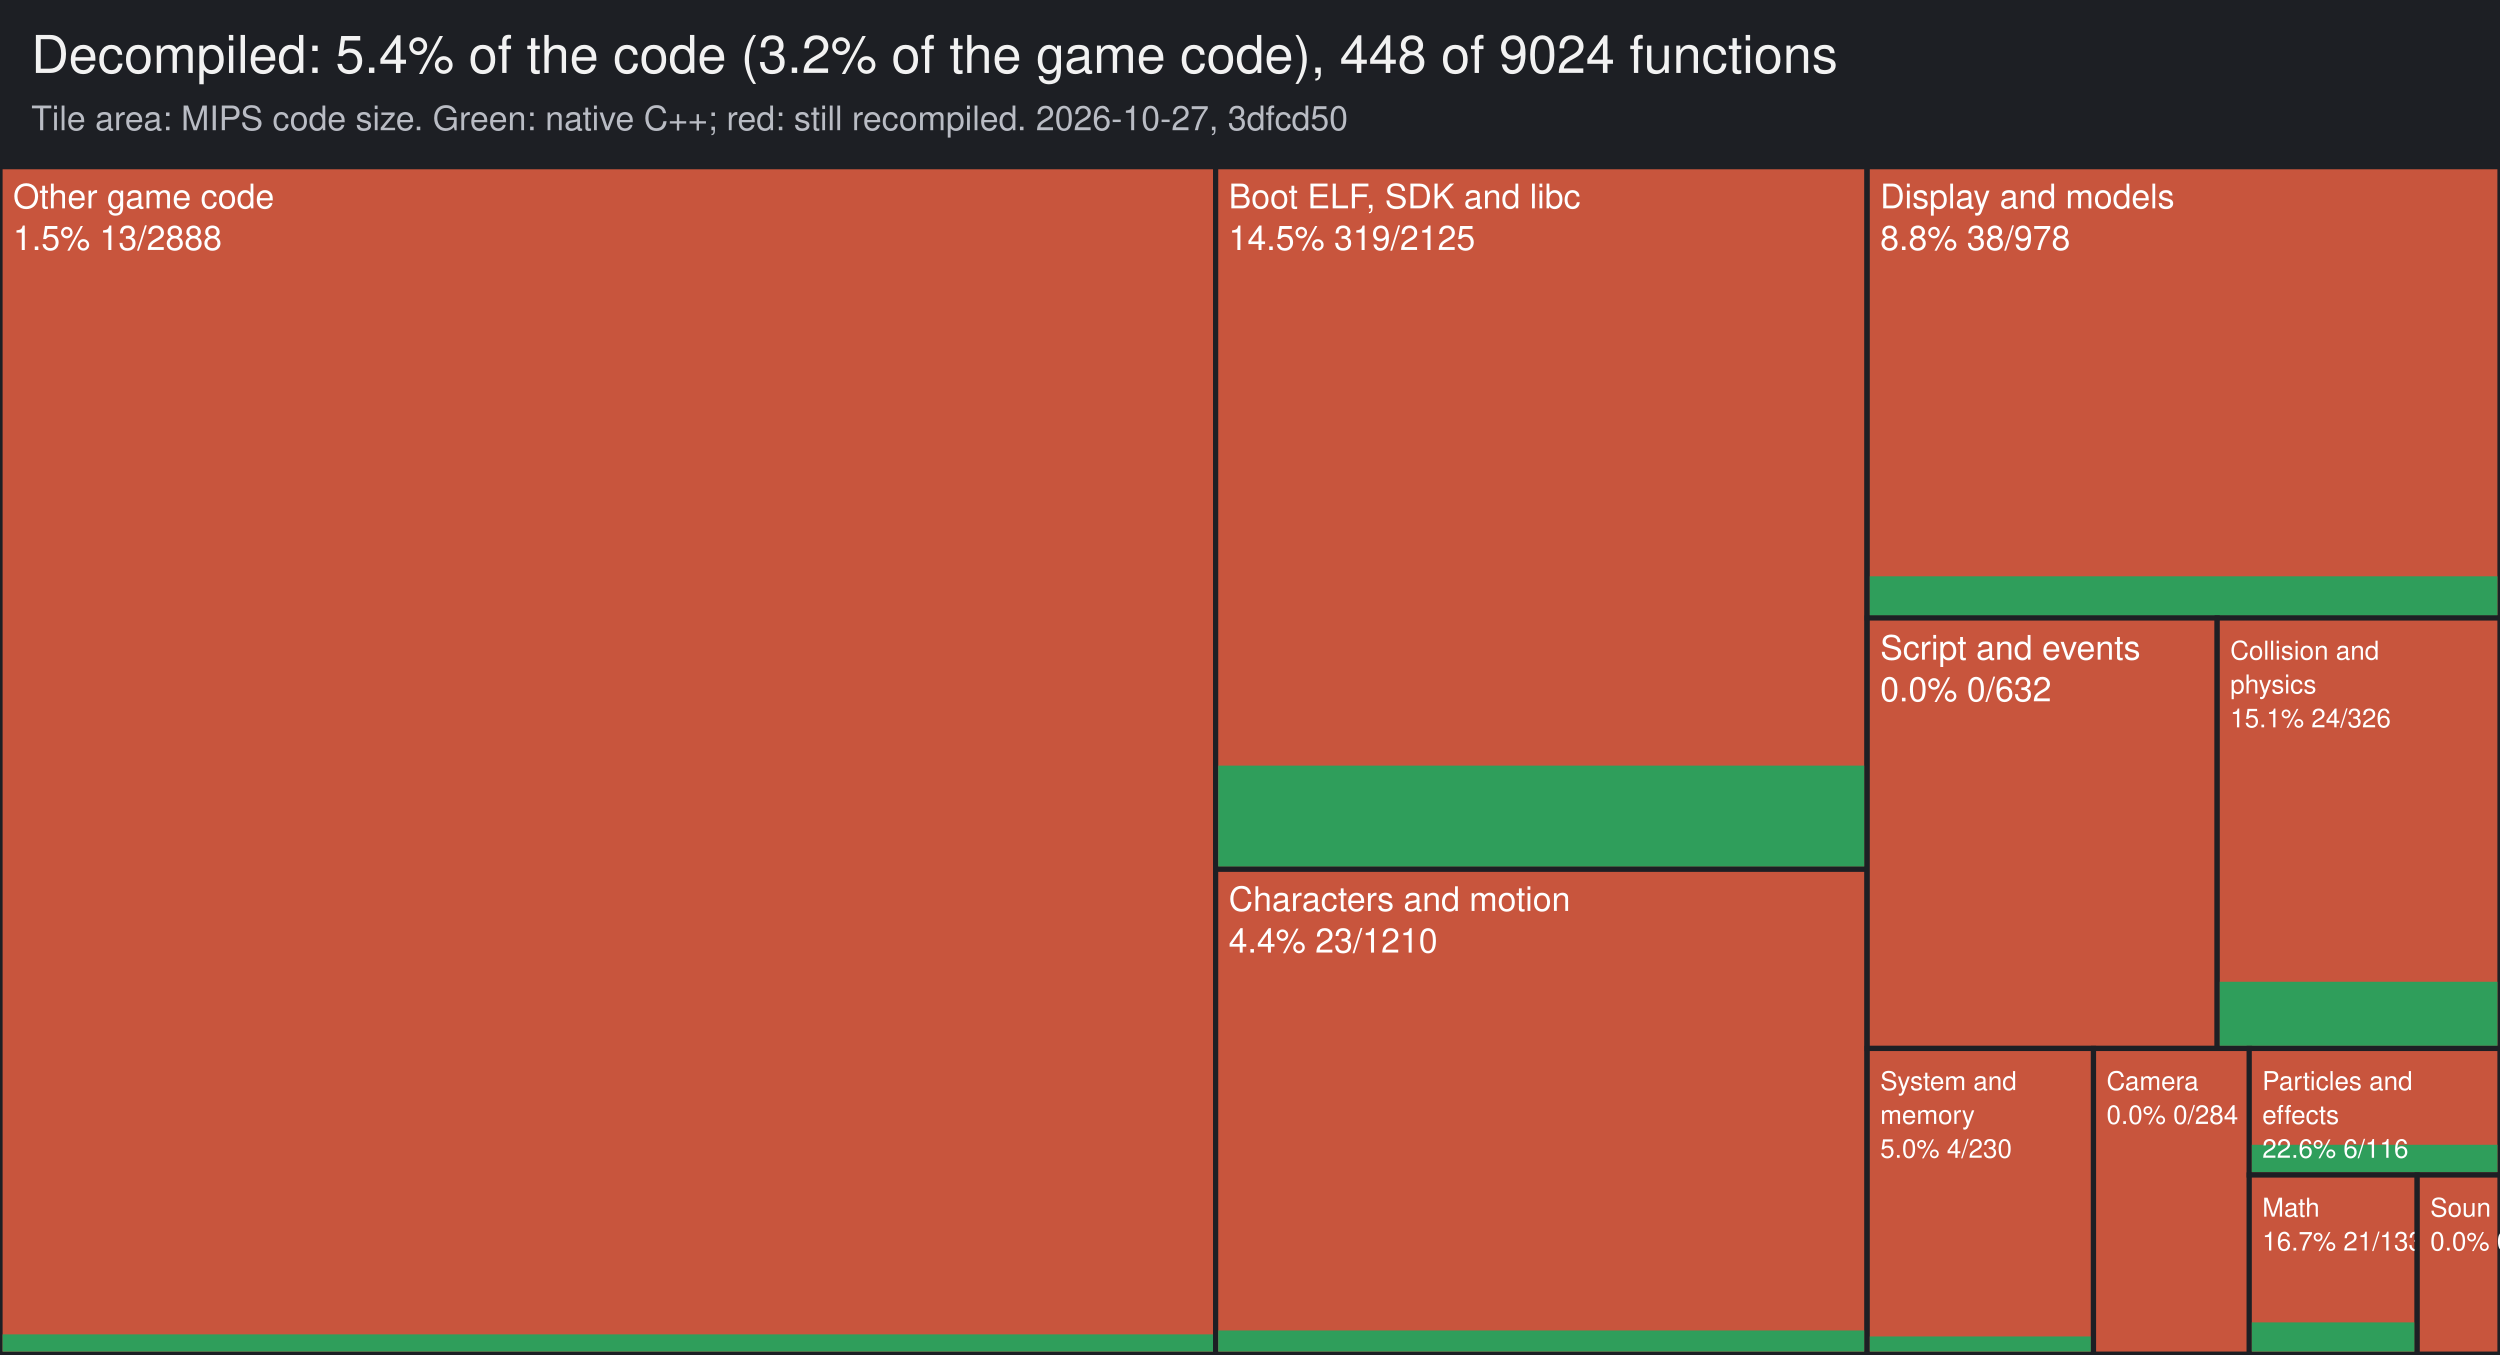
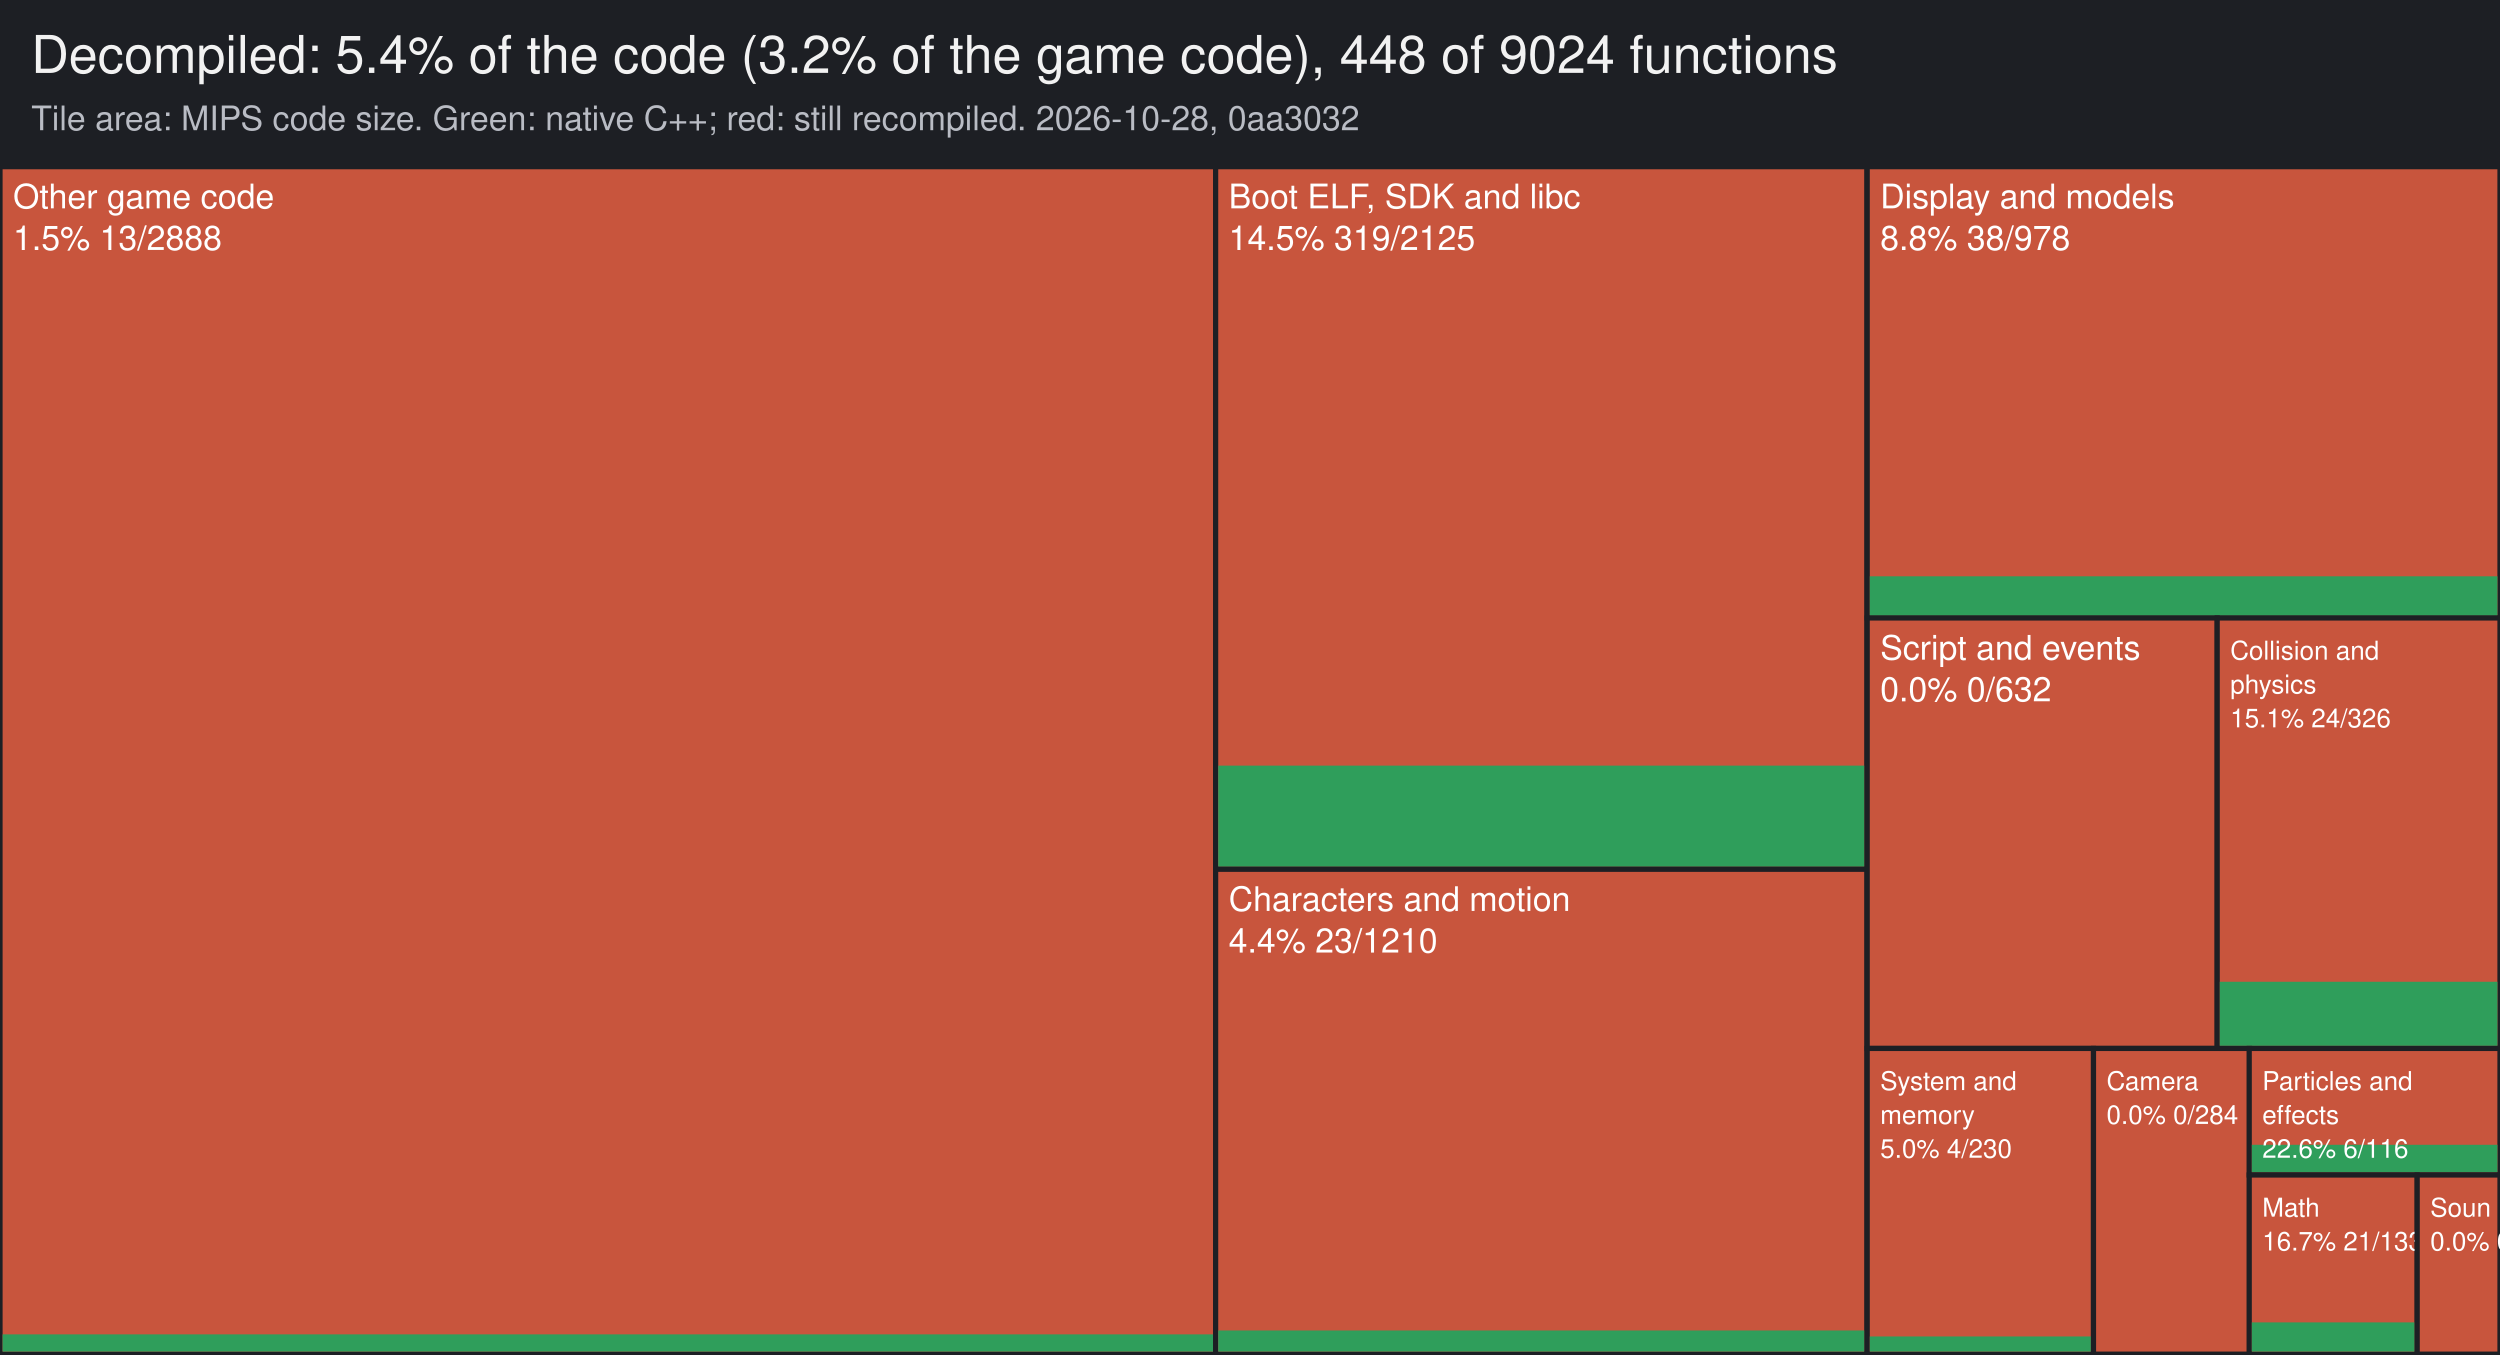
<svg xmlns="http://www.w3.org/2000/svg" width="960" height="520" font-family="Helvetica, Arial, sans-serif">
  <rect width="100%" height="100%" fill="#1d1f24" />
  <text x="12" y="28" font-size="20" fill="#f2f2f2">Decompiled: 5.4% of the code (3.2% of the game code), 448 of 9024 functions</text>
-   <text x="12" y="50" font-size="13" fill="#b9bcc4">Tile area: MIPS code size. Green: native C++; red: still recompiled. 2026-10-27, 3dfcd50</text>
+   <text x="12" y="50" font-size="13" fill="#b9bcc4">Tile area: MIPS code size. Green: native C++; red: still recompiled. 2026-10-28, 0aa3032</text>
  <rect x="0.0" y="64.0" width="466.8" height="456.0" fill="#c8553d" stroke="#1d1f24" stroke-width="2" />
  <rect x="1.0" y="512.4" width="464.8" height="6.6" fill="#2f9e5b" />
  <text x="5.0" y="80.0" font-size="13" fill="#ffffff">Other game code</text>
  <text x="5.0" y="96.0" font-size="13" fill="#ffffff">1.5%  13/2888</text>
  <rect x="466.8" y="64.0" width="250.1" height="269.8" fill="#c8553d" stroke="#1d1f24" stroke-width="2" />
  <rect x="467.8" y="294.0" width="248.1" height="38.8" fill="#2f9e5b" />
  <text x="471.8" y="80.0" font-size="13" fill="#ffffff">Boot ELF, SDK and libc</text>
  <text x="471.8" y="96.0" font-size="13" fill="#ffffff">14.5%  319/2125</text>
  <rect x="466.8" y="333.8" width="250.1" height="186.2" fill="#c8553d" stroke="#1d1f24" stroke-width="2" />
  <rect x="467.8" y="510.9" width="248.1" height="8.1" fill="#2f9e5b" />
  <text x="471.8" y="349.8" font-size="13" fill="#ffffff">Characters and motion</text>
  <text x="471.8" y="365.8" font-size="13" fill="#ffffff">4.4%  23/1210</text>
  <rect x="717.0" y="64.0" width="243.0" height="173.3" fill="#c8553d" stroke="#1d1f24" stroke-width="2" />
  <rect x="718.0" y="221.3" width="241.0" height="15.1" fill="#2f9e5b" />
  <text x="722.0" y="80.0" font-size="13" fill="#ffffff">Display and models</text>
  <text x="722.0" y="96.0" font-size="13" fill="#ffffff">8.8%  38/978</text>
  <rect x="717.0" y="237.3" width="134.4" height="165.3" fill="#c8553d" stroke="#1d1f24" stroke-width="2" />
  <rect x="718.0" y="401.6" width="132.4" height="0.0" fill="#2f9e5b" />
  <text x="722.0" y="253.3" font-size="13" fill="#ffffff">Script and events</text>
  <text x="722.0" y="269.3" font-size="13" fill="#ffffff">0.0%  0/632</text>
  <rect x="851.4" y="237.3" width="108.6" height="165.3" fill="#c8553d" stroke="#1d1f24" stroke-width="2" />
  <rect x="852.4" y="377.0" width="106.6" height="24.6" fill="#2f9e5b" />
  <text x="856.4" y="253.3" font-size="10" fill="#ffffff">Collision and</text>
  <text x="856.4" y="266.3" font-size="10" fill="#ffffff">physics</text>
  <text x="856.4" y="279.3" font-size="10" fill="#ffffff">15.1%  24/326</text>
  <rect x="717.0" y="402.6" width="86.9" height="117.4" fill="#c8553d" stroke="#1d1f24" stroke-width="2" />
  <rect x="718.0" y="513.2" width="84.9" height="5.8" fill="#2f9e5b" />
  <text x="722.0" y="418.6" font-size="10" fill="#ffffff">System and</text>
  <text x="722.0" y="431.6" font-size="10" fill="#ffffff">memory</text>
  <text x="722.0" y="444.6" font-size="10" fill="#ffffff">5.0%  4/230</text>
  <rect x="803.9" y="402.6" width="59.9" height="117.4" fill="#c8553d" stroke="#1d1f24" stroke-width="2" />
  <rect x="804.9" y="519.0" width="57.9" height="0.0" fill="#2f9e5b" />
  <text x="808.9" y="418.6" font-size="10" fill="#ffffff">Camera</text>
  <text x="808.9" y="431.6" font-size="10" fill="#ffffff">0.0%  0/284</text>
  <rect x="863.7" y="402.6" width="96.3" height="48.6" fill="#c8553d" stroke="#1d1f24" stroke-width="2" />
  <rect x="864.7" y="439.6" width="94.3" height="10.5" fill="#2f9e5b" />
  <text x="868.7" y="418.6" font-size="10" fill="#ffffff">Particles and</text>
  <text x="868.7" y="431.6" font-size="10" fill="#ffffff">effects</text>
  <text x="868.7" y="444.6" font-size="10" fill="#ffffff">22.6%  6/116</text>
  <rect x="863.7" y="451.2" width="64.5" height="68.8" fill="#c8553d" stroke="#1d1f24" stroke-width="2" />
  <rect x="864.7" y="507.8" width="62.5" height="11.2" fill="#2f9e5b" />
  <text x="868.7" y="467.2" font-size="10" fill="#ffffff">Math</text>
  <text x="868.7" y="480.2" font-size="10" fill="#ffffff">16.7%  21/133</text>
  <rect x="928.2" y="451.2" width="31.8" height="68.8" fill="#c8553d" stroke="#1d1f24" stroke-width="2" />
  <rect x="929.2" y="519.0" width="29.8" height="0.0" fill="#2f9e5b" />
  <text x="933.2" y="467.2" font-size="10" fill="#ffffff">Soun</text>
  <text x="933.2" y="480.2" font-size="10" fill="#ffffff">0.0%  0/102</text>
</svg>
